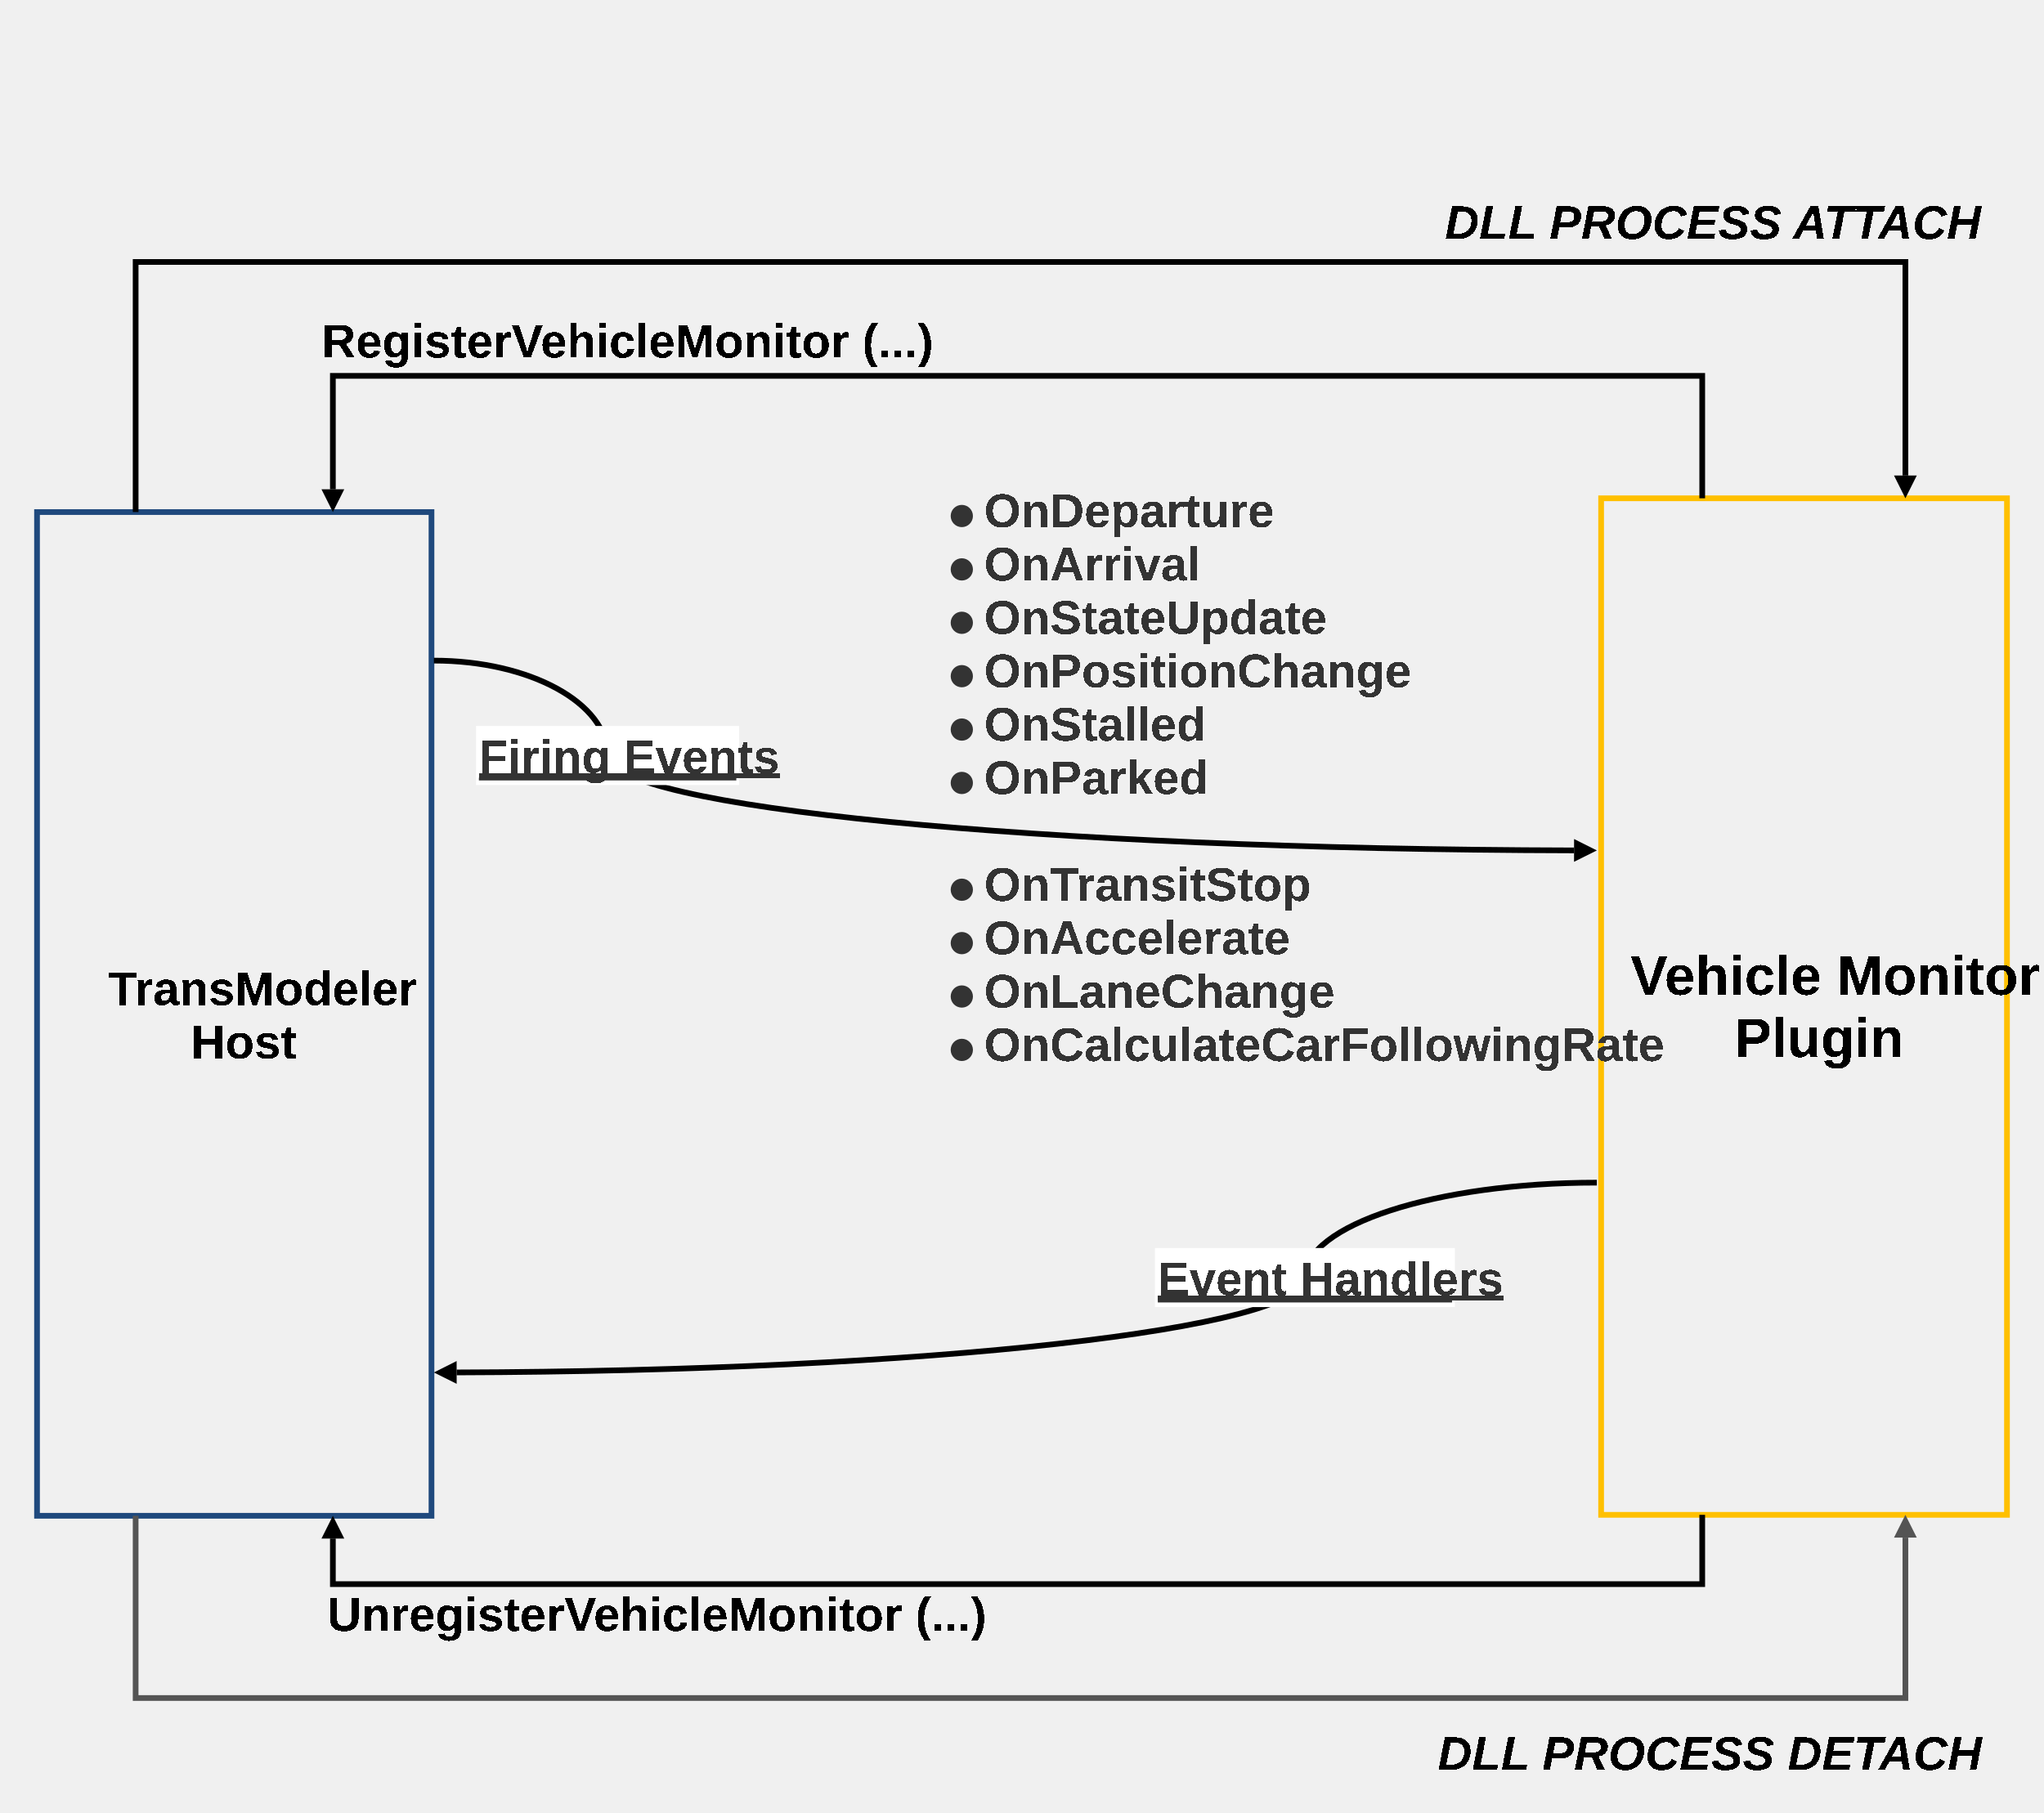
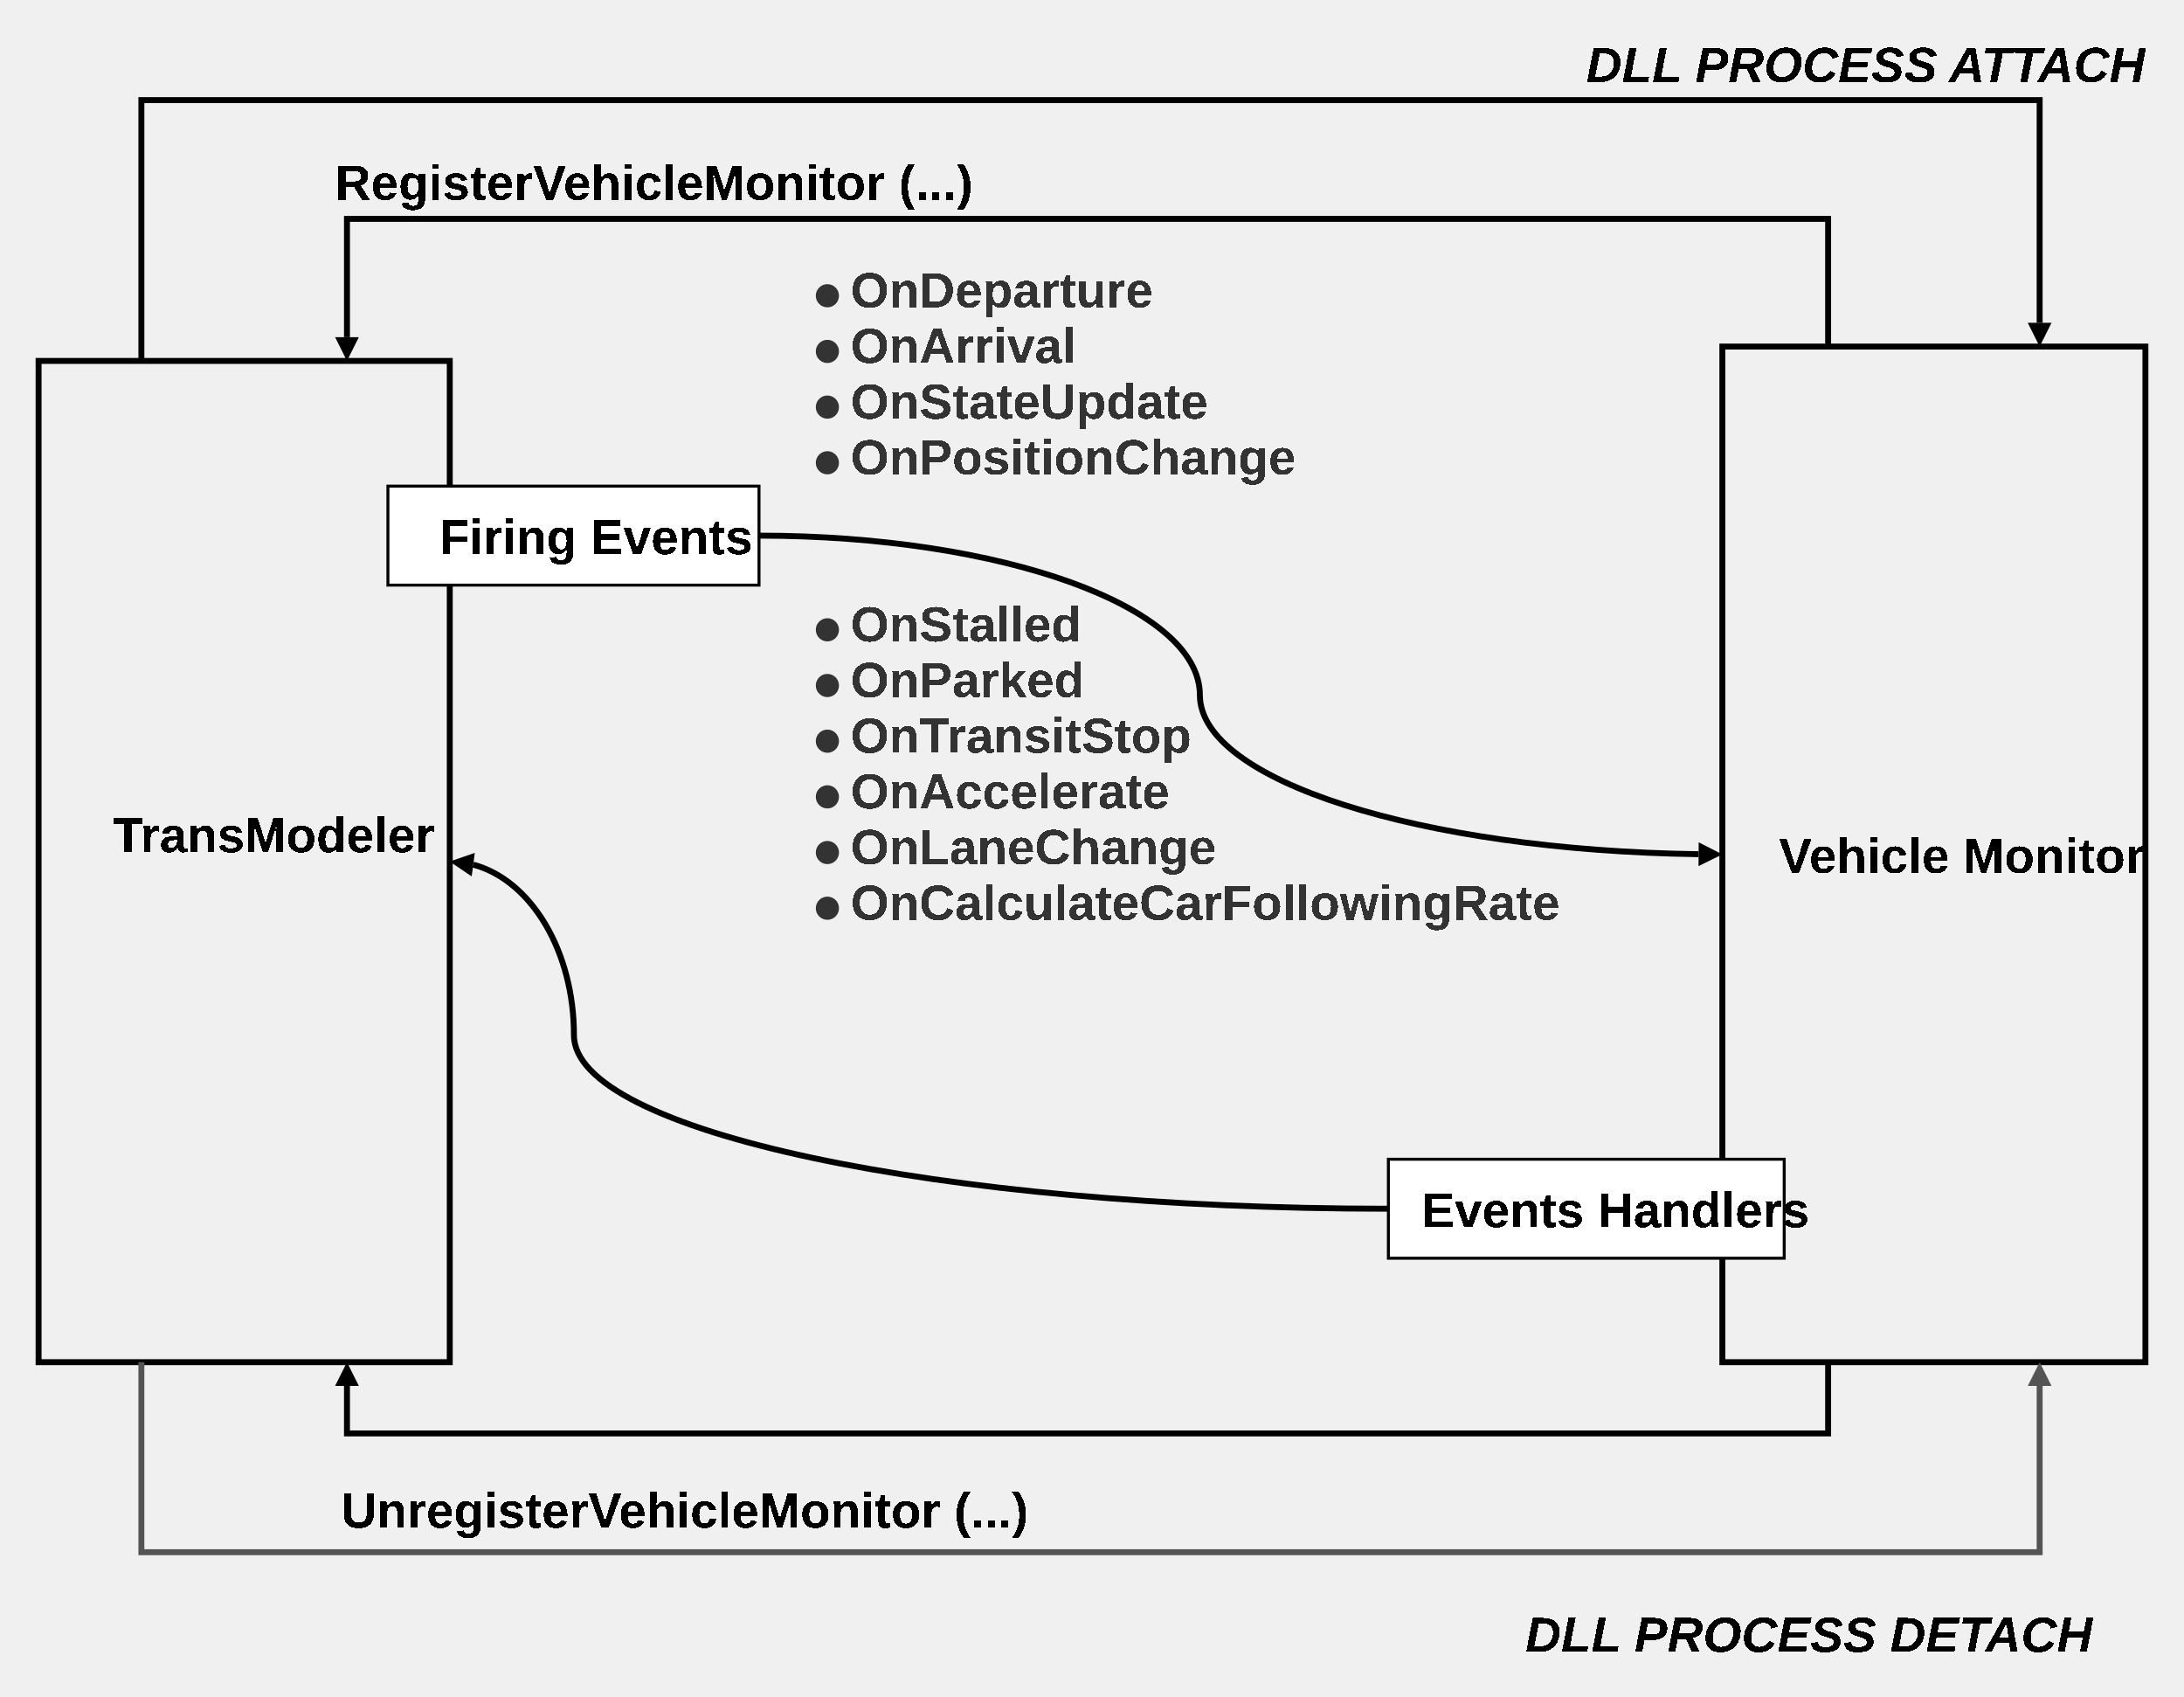
- <svg xmlns="http://www.w3.org/2000/svg" version="1.1" width="717.667" height="636.708" xlink="http://www.w3.org/1999/xlink" style="position:relative;overflow:hidden;" viewBox="189.333 -7 717.667 636.708">
+ <svg xmlns="http://www.w3.org/2000/svg" version="1.1" width="735.667" height="571.417" xlink="http://www.w3.org/1999/xlink" style="position:relative;overflow:hidden;" viewBox="148.333 -8.708 735.667 571.417">
  <defs />
  <g>
-     <g width="138.5" height="352.5" transform="scale(1,1) translate(202.333,172.833)">
-       <g stroke="#1F497D" stroke-opacity="1" stroke-width="2" stroke-dasharray="none" width="138.5" height="352.5" transform="scale(1,1) translate(0,0)" fill="none">
-         <rect width="138.5" height="352.5" />
-       </g>
-       <g width="130.833" height="344.833" transform="scale(1,1) translate(3.833,3.833)">
-         <text width="130.833" height="37.5" transform="scale(1,1) translate(0,153.6667)" xml:space="preserve">
+     <g width="138.5" height="337.167" transform="scale(1,1) translate(161.333,112.833)">
+       <g stroke="#000000" stroke-opacity="1" stroke-width="2" stroke-dasharray="none" width="138.5" height="337.167" transform="scale(1,1) translate(0,0)" fill="none">
+         <rect width="138.5" height="337.167" />
+       </g>
+       <g width="130.833" height="329.5" transform="scale(1,1) translate(3.833,3.833)">
+         <text width="130.833" height="37.5" transform="scale(1,1) translate(0,146)" xml:space="preserve">
          <tspan xml:space="preserve" text-rendering="optimizeSpeed" font-size="16.667" font-weight="bold" font-style="normal" text-decoration="none" fill="#000000" opacity="1" x="21.17" text-anchor="start" y="15.625" textLength="88.493" style="font-family: Arial Narrow, Arial, Helvetica, sans-serif;">TransModeler</tspan>
-           <tspan xml:space="preserve" text-rendering="optimizeSpeed" font-size="16.667" font-weight="bold" font-style="normal" text-decoration="none" fill="#000000" opacity="1" x="50.231" text-anchor="start" y="34.375" textLength="30.371" style="font-family: Arial Narrow, Arial, Helvetica, sans-serif;">Host</tspan>
-         </text>
-       </g>
-     </g>
-     <g width="142.5" height="357" transform="scale(1,1) translate(751.5,168)">
-       <g stroke="#FFC000" stroke-opacity="1" stroke-width="2" stroke-dasharray="none" width="142.5" height="357" transform="scale(1,1) translate(0,0)" fill="none">
-         <rect width="142.5" height="357" />
-       </g>
-       <g width="134.833" height="349.333" transform="scale(1,1) translate(3.833,3.833)">
-         <text width="134.833" height="43.75" transform="scale(1,1) translate(0,152.7917)" xml:space="preserve">
-           <tspan xml:space="preserve" text-rendering="optimizeSpeed" font-size="19.444" font-weight="bold" font-style="normal" text-decoration="none" fill="#000000" opacity="1" x="6.512" text-anchor="start" y="17.708" textLength="121.81" style="font-family: Arial Narrow, Arial, Helvetica, sans-serif;">Vehicle Monitor</tspan>
-           <tspan xml:space="preserve" text-rendering="optimizeSpeed" font-size="19.444" font-weight="bold" font-style="normal" text-decoration="none" fill="#000000" opacity="1" x="43.06" text-anchor="start" y="39.583" textLength="48.714" style="font-family: Arial Narrow, Arial, Helvetica, sans-serif;">Plugin</tspan>
-         </text>
-       </g>
-     </g>
-     <g width="621.375" height="4.833" transform="scale(1,1) translate(236.958,168)">
-       <g transform="scale(1,1) translate(0,0)" fill="#000000" stroke="#000000" stroke-opacity="1">
-         <path d="M 0 4.833 L 0 -83 L 621.375 -83 L 621.375 -8" fill="none" stroke-width="2" stroke-dasharray="none" />
-         <g>
-           <g stroke-dasharray="none">
-             <path d="M625.375,-8L621.375,0L617.375,-8z" stroke="none" fill-opacity="1" />
-           </g>
-         </g>
-       </g>
-       <g stroke-width="0" stroke-dasharray="none" fill="#F2F2F2" opacity="0" width="17.202" height="20.75" transform="scale(1,1) translate(302.087,-93.375)">
+         </text>
+       </g>
+     </g>
+     <g width="125" height="33.333" transform="scale(1,1) translate(279,155)">
+       <g stroke="#000000" stroke-opacity="1" stroke-width="1" stroke-dasharray="none" width="125" height="33.333" transform="scale(1,1) translate(0,0)" fill="#ffffff" fill-opacity="1">
+         <rect width="125" height="33.333" />
+       </g>
+       <g width="124" height="32.333" transform="scale(1,1) translate(0.5,0.5)">
+         <text width="124" height="18.75" transform="scale(1,1) translate(0,6.791667)" xml:space="preserve">
+           <tspan xml:space="preserve" text-rendering="optimizeSpeed" font-size="16.667" font-weight="bold" font-style="normal" text-decoration="none" fill="#000000" opacity="1" x="16.81" text-anchor="start" y="15.625" textLength="90.381" style="font-family: Arial Narrow, Arial, Helvetica, sans-serif;">Firing Events</tspan>
+         </text>
+       </g>
+     </g>
+     <g width="142.5" height="342" transform="scale(1,1) translate(728.5,108)">
+       <g stroke="#000000" stroke-opacity="1" stroke-width="2" stroke-dasharray="none" width="142.5" height="342" transform="scale(1,1) translate(0,0)" fill="none">
+         <rect width="142.5" height="342" />
+       </g>
+       <g width="134.833" height="334.333" transform="scale(1,1) translate(3.833,3.833)">
+         <text width="134.833" height="56.25" transform="scale(1,1) translate(0,139.0417)" xml:space="preserve">
+           <tspan xml:space="preserve" text-rendering="optimizeSpeed" font-size="16.667" font-weight="bold" font-style="normal" text-decoration="none" fill="#000000" opacity="1" x="15.195" text-anchor="start" y="34.375" textLength="104.443" style="font-family: Arial Narrow, Arial, Helvetica, sans-serif;">Vehicle Monitor</tspan>
+         </text>
+       </g>
+     </g>
+     <g width="639.417" height="4.833" transform="scale(1,1) translate(195.958,108)">
+       <g transform="scale(1,1) translate(0,0)" fill="#000000" stroke="#000000" stroke-opacity="1">
+         <path d="M 0 4.833 L 0 -83 L 639.417 -83 L 639.417 -8" fill="none" stroke-width="2" stroke-dasharray="none" />
+         <g>
+           <g stroke-dasharray="none">
+             <path d="M643.417,-8L639.417,0L635.417,-8z" stroke="none" fill-opacity="1" />
+           </g>
+         </g>
+       </g>
+       <g stroke-width="0" stroke-dasharray="none" fill="#F2F2F2" opacity="0" width="17.202" height="20.75" transform="scale(1,1) translate(311.107,-93.375)">
        <rect width="17.202" height="20.75" />
      </g>
-       <g width="15.202" height="87.833" transform="scale(1,1) translate(303.087,-92.375)">
+       <g width="15.202" height="87.833" transform="scale(1,1) translate(312.107,-92.375)">
        <text width="15.202" height="18.75" transform="scale(1,1) translate(0,0)" xml:space="preserve" />
      </g>
    </g>
-     <g width="621.375" height="2" transform="scale(1,1) translate(236.958,525)">
+     <g width="639.417" height="2" transform="scale(1,1) translate(195.958,450)">
      <g transform="scale(1,1) translate(0,0)" fill="#545454" stroke="#545454" stroke-opacity="1">
-         <path d="M 0 0.333 L 0 64.333 L 621.375 64.333 L 621.375 8" fill="none" stroke-width="2" stroke-dasharray="none" />
-         <g>
-           <g stroke-dasharray="none">
-             <path d="M617.375,8L621.375,0L625.375,8z" stroke="none" fill-opacity="1" />
-           </g>
-         </g>
-       </g>
-       <g stroke-width="0" stroke-dasharray="none" fill="#F2F2F2" opacity="0" width="40.005" height="20.75" transform="scale(1,1) translate(290.685,53.958)">
+         <path d="M 0 0 L 0 64 L 639.417 64 L 639.417 8" fill="none" stroke-width="2" stroke-dasharray="none" />
+         <g>
+           <g stroke-dasharray="none">
+             <path d="M635.417,8L639.417,0L643.417,8z" stroke="none" fill-opacity="1" />
+           </g>
+         </g>
+       </g>
+       <g stroke-width="0" stroke-dasharray="none" fill="#F2F2F2" opacity="0" width="40.005" height="20.75" transform="scale(1,1) translate(299.706,53.625)">
        <rect width="40.005" height="20.75" />
      </g>
-       <g width="38.005" height="64.333" transform="scale(1,1) translate(291.685,54.958)">
+       <g width="38.005" height="64" transform="scale(1,1) translate(300.706,54.625)">
        <text width="38.005" height="18.75" transform="scale(1,1) translate(0,0)" xml:space="preserve" />
      </g>
    </g>
-     <g width="408.333" height="66.667" transform="scale(1,1) translate(341.667,225)">
-       <g transform="scale(1,1) translate(0,0)" fill="#000000" stroke="#000000" stroke-opacity="1">
-         <path d="M 0 0 A 61 33.333 0 0 1 61 33.333 A 347.333 33.333 0 0 0 400.333 66.658" fill="none" stroke-width="2" stroke-dasharray="none" />
-         <g>
-           <g stroke-dasharray="none">
-             <path d="M400.338,62.658L408.333,66.667L400.328,70.658z" stroke="none" fill-opacity="1" />
-           </g>
-         </g>
-       </g>
-       <g stroke-width="0" stroke-dasharray="none" fill="#FFFFFF" opacity="1" width="92.381" height="20.75" transform="scale(1,1) translate(14.81,22.958)">
-         <rect width="92.381" height="20.75" />
-       </g>
-       <g width="90.381" height="66.667" transform="scale(1,1) translate(15.81,23.958)">
-         <text width="90.381" height="18.75" transform="scale(1,1) translate(0,0)" xml:space="preserve">
-           <tspan xml:space="preserve" text-rendering="optimizeSpeed" font-size="16.667" font-weight="bold" font-style="normal" text-decoration="underline" fill="#333333" opacity="1" x="0" text-anchor="start" y="15.625" textLength="90.381" style="font-family: Arial Narrow, Arial, Helvetica, sans-serif;">Firing Events</tspan>
-         </text>
-         <g width="90.381" height="18.75" transform="scale(1,1) translate(0,0)">
-           <path d="M0,17.625h90.381" stroke-width="1" stroke="#333333" fill="none" />
-         </g>
-       </g>
-     </g>
-     <g width="408.333" height="66.667" transform="scale(1,1) translate(341.667,408.333)">
-       <g transform="scale(1,1) translate(0,0)" fill="#000000" stroke="#000000" stroke-opacity="1">
-         <path d="M 8 66.656 A 305.833 33.333 0 0 0 305.833 33.333 A 102.5 33.333 0 0 1 408.333 0" fill="none" stroke-width="2" stroke-dasharray="none" />
-         <g>
-           <g stroke-dasharray="none">
-             <path d="M8.006,70.656L0,66.667L7.994,62.656z" stroke="none" fill-opacity="1" />
-           </g>
-         </g>
-       </g>
-       <g stroke-width="0" stroke-dasharray="none" fill="#FFFFFF" opacity="1" width="105.304" height="20.75" transform="scale(1,1) translate(253.181,22.958)">
-         <rect width="105.304" height="20.75" />
-       </g>
-       <g width="103.304" height="66.667" transform="scale(1,1) translate(254.181,23.958)">
-         <text width="103.304" height="18.75" transform="scale(1,1) translate(0,0)" xml:space="preserve">
-           <tspan xml:space="preserve" text-rendering="optimizeSpeed" font-size="16.667" font-weight="bold" font-style="normal" text-decoration="underline" fill="#333333" opacity="1" x="0" text-anchor="start" y="15.625" textLength="103.304" style="font-family: Arial Narrow, Arial, Helvetica, sans-serif;">Event Handlers</tspan>
-         </text>
-         <g width="103.304" height="18.75" transform="scale(1,1) translate(0,0)">
-           <path d="M0,17.625h103.304" stroke-width="1" stroke="#333333" fill="none" />
-         </g>
-       </g>
-     </g>
-     <g width="480.792" height="4.833" transform="scale(1,1) translate(306.208,168)">
-       <g transform="scale(1,1) translate(0,0)" fill="#000000" stroke="#000000" stroke-opacity="1">
-         <path d="M 0 -3.167 L 0 -43 L 480.792 -43 L 480.792 0" fill="none" stroke-width="2" stroke-dasharray="none" />
+     <g width="324.5" height="107.333" transform="scale(1,1) translate(404,171.667)">
+       <g transform="scale(1,1) translate(0,0)" fill="#000000" stroke="#000000" stroke-opacity="1">
+         <path d="M 0 0 A 148.5 53.667 0 0 1 148.5 53.667 A 176 53.667 0 0 0 316.5 107.278" fill="none" stroke-width="2" stroke-dasharray="none" />
+         <g>
+           <g stroke-dasharray="none">
+             <path d="M316.528,103.279L324.5,107.333L316.473,111.278z" stroke="none" fill-opacity="1" />
+           </g>
+         </g>
+       </g>
+     </g>
+     <g width="316.167" height="116.917" transform="scale(1,1) translate(299.833,281.417)">
+       <g transform="scale(1,1) translate(0,0)" fill="#000000" stroke="#000000" stroke-opacity="1">
+         <path d="M 7.909 1.043 A 41.833 58.458 0 0 1 41.833 58.458 A 274.333 58.458 0 0 0 316.167 116.917" fill="none" stroke-width="2" stroke-dasharray="none" />
+         <g>
+           <g stroke-dasharray="none">
+             <path d="M7.386,5.009L-0.023,-0.003L8.432,-2.922z" stroke="none" fill-opacity="1" />
+           </g>
+         </g>
+       </g>
+     </g>
+     <g width="498.917" height="4.833" transform="scale(1,1) translate(265.208,108)">
+       <g transform="scale(1,1) translate(0,0)" fill="#000000" stroke="#000000" stroke-opacity="1">
+         <path d="M 0 -3.167 L 0 -43 L 498.917 -43 L 498.917 0" fill="none" stroke-width="2" stroke-dasharray="none" />
        <g>
          <g stroke-dasharray="none">
            <path d="M4,-3.167L0,4.833L-4,-3.167z" stroke="none" fill-opacity="1" />
          </g>
        </g>
      </g>
-       <g stroke-width="0" stroke-dasharray="none" fill="#ffffff" opacity="0" width="15.949" height="20.75" transform="scale(1,1) translate(232.422,-53.375)">
+       <g stroke-width="0" stroke-dasharray="none" fill="#FFFFFF" opacity="0" width="15.949" height="20.75" transform="scale(1,1) translate(241.484,-53.375)">
        <rect width="15.949" height="20.75" />
      </g>
-       <g width="13.949" height="47.833" transform="scale(1,1) translate(233.422,-52.375)">
+       <g width="13.949" height="47.833" transform="scale(1,1) translate(242.484,-52.375)">
        <text width="13.949" height="18.75" transform="scale(1,1) translate(0,0)" xml:space="preserve" />
      </g>
-       <g fill="#9999FF" stroke="#9999FF" stroke-opacity="1" opacity="0" transform="scale(1,1) translate(0,0)">
-         <path fill="none" stroke-width="1" stroke-dasharray="none" d="M0,0" />
-       </g>
-     </g>
-     <g width="480.792" height="2" transform="scale(1,1) translate(306.208,525)">
-       <g transform="scale(1,1) translate(0,0)" fill="#000000" stroke="#000000" stroke-opacity="1">
-         <path d="M 0 8.333 L 0 24.333 L 480.792 24.333 L 480.792 0" fill="none" stroke-width="2" stroke-dasharray="none" />
-         <g>
-           <g stroke-dasharray="none">
-             <path d="M-4,8.333L0,0.333L4,8.333z" stroke="none" fill-opacity="1" />
-           </g>
-         </g>
-       </g>
-       <g stroke-width="0" stroke-dasharray="none" fill="#FDEADA" opacity="0" width="32.404" height="20.75" transform="scale(1,1) translate(224.194,13.958)">
+     </g>
+     <g width="498.917" height="2" transform="scale(1,1) translate(265.208,450)">
+       <g transform="scale(1,1) translate(0,0)" fill="#000000" stroke="#000000" stroke-opacity="1">
+         <path d="M 0 8 L 0 24 L 498.917 24 L 498.917 0" fill="none" stroke-width="2" stroke-dasharray="none" />
+         <g>
+           <g stroke-dasharray="none">
+             <path d="M-4,8L0,0L4,8z" stroke="none" fill-opacity="1" />
+           </g>
+         </g>
+       </g>
+       <g stroke-width="0" stroke-dasharray="none" fill="#FDEADA" opacity="0" width="32.404" height="20.75" transform="scale(1,1) translate(233.257,13.625)">
        <rect width="32.404" height="20.75" />
      </g>
-       <g width="30.404" height="24.333" transform="scale(1,1) translate(225.194,14.958)">
+       <g width="30.404" height="24" transform="scale(1,1) translate(234.257,14.625)">
        <text width="30.404" height="18.75" transform="scale(1,1) translate(0,0)" xml:space="preserve" />
      </g>
    </g>
-     <g width="211.556" height="206.25" transform="scale(1,1) translate(519.222,162.5)">
-       <g stroke="#000000" stroke-opacity="1" stroke-width="0" stroke-dasharray="none" width="211.556" height="206.25" transform="scale(1,1) translate(0,0)" fill="none">
-         <rect width="211.556" height="206.25" />
-       </g>
-       <g width="211.556" height="206.25" transform="scale(1,1) translate(0,0)">
-         <text width="211.556" height="206.25" transform="scale(1,1) translate(0,0)" xml:space="preserve">
+     <g width="211.556" height="225" transform="scale(1,1) translate(419.222,79.167)">
+       <g stroke="#000000" stroke-opacity="1" stroke-width="0" stroke-dasharray="none" width="211.556" height="225" transform="scale(1,1) translate(0,0)" fill="none">
+         <rect width="211.556" height="225" />
+       </g>
+       <g width="211.556" height="225" transform="scale(1,1) translate(0,0)">
+         <text width="211.556" height="225" transform="scale(1,1) translate(0,0)" xml:space="preserve">
          <tspan xml:space="preserve" text-rendering="optimizeSpeed" font-size="16.667" font-weight="bold" font-style="normal" text-decoration="none" fill="#333333" opacity="1" x="15.625" text-anchor="start" y="15.625" textLength="83.529" style="font-family: Arial Narrow, Arial, Helvetica, sans-serif;">OnDeparture</tspan>
          <tspan xml:space="preserve" text-rendering="optimizeSpeed" font-size="16.667" font-weight="bold" font-style="normal" text-decoration="none" fill="#333333" opacity="1" x="15.625" text-anchor="start" y="34.375" textLength="62.288" style="font-family: Arial Narrow, Arial, Helvetica, sans-serif;">OnArrival</tspan>
          <tspan xml:space="preserve" text-rendering="optimizeSpeed" font-size="16.667" font-weight="bold" font-style="normal" text-decoration="none" fill="#333333" opacity="1" x="15.625" text-anchor="start" y="53.125" textLength="98.714" style="font-family: Arial Narrow, Arial, Helvetica, sans-serif;">OnStateUpdate</tspan>
          <tspan xml:space="preserve" text-rendering="optimizeSpeed" font-size="16.667" font-weight="bold" font-style="normal" text-decoration="none" fill="#333333" opacity="1" x="15.625" text-anchor="start" y="71.875" textLength="123.014" style="font-family: Arial Narrow, Arial, Helvetica, sans-serif;">OnPositionChange</tspan>
-           <tspan xml:space="preserve" text-rendering="optimizeSpeed" font-size="16.667" font-weight="bold" font-style="normal" text-decoration="none" fill="#333333" opacity="1" x="15.625" text-anchor="start" y="90.625" textLength="63.802" style="font-family: Arial Narrow, Arial, Helvetica, sans-serif;">OnStalled</tspan>
-           <tspan xml:space="preserve" text-rendering="optimizeSpeed" font-size="16.667" font-weight="bold" font-style="normal" text-decoration="none" fill="#333333" opacity="1" x="15.625" text-anchor="start" y="109.375" textLength="64.567" style="font-family: Arial Narrow, Arial, Helvetica, sans-serif;">OnParked</tspan>
-           <tspan xml:space="preserve" text-rendering="optimizeSpeed" font-size="16.667" font-weight="bold" font-style="normal" text-decoration="none" fill="#333333" opacity="1" x="15.625" text-anchor="start" y="146.875" textLength="94.173" style="font-family: Arial Narrow, Arial, Helvetica, sans-serif;">OnTransitStop</tspan>
-           <tspan xml:space="preserve" text-rendering="optimizeSpeed" font-size="16.667" font-weight="bold" font-style="normal" text-decoration="none" fill="#333333" opacity="1" x="15.625" text-anchor="start" y="165.625" textLength="88.118" style="font-family: Arial Narrow, Arial, Helvetica, sans-serif;">OnAccelerate</tspan>
-           <tspan xml:space="preserve" text-rendering="optimizeSpeed" font-size="16.667" font-weight="bold" font-style="normal" text-decoration="none" fill="#333333" opacity="1" x="15.625" text-anchor="start" y="184.375" textLength="101.009" style="font-family: Arial Narrow, Arial, Helvetica, sans-serif;">OnLaneChange</tspan>
-           <tspan xml:space="preserve" text-rendering="optimizeSpeed" font-size="16.667" font-weight="bold" font-style="normal" text-decoration="none" fill="#333333" opacity="1" x="15.625" text-anchor="start" y="203.125" textLength="195.931" style="font-family: Arial Narrow, Arial, Helvetica, sans-serif;">OnCalculateCarFollowingRate</tspan>
-         </text>
-         <g width="211.556" height="206.25" transform="scale(1,1) translate(0,0)">
+           <tspan xml:space="preserve" text-rendering="optimizeSpeed" font-size="16.667" font-weight="bold" font-style="normal" text-decoration="none" fill="#333333" opacity="1" x="15.625" text-anchor="start" y="128.125" textLength="63.802" style="font-family: Arial Narrow, Arial, Helvetica, sans-serif;">OnStalled</tspan>
+           <tspan xml:space="preserve" text-rendering="optimizeSpeed" font-size="16.667" font-weight="bold" font-style="normal" text-decoration="none" fill="#333333" opacity="1" x="15.625" text-anchor="start" y="146.875" textLength="64.567" style="font-family: Arial Narrow, Arial, Helvetica, sans-serif;">OnParked</tspan>
+           <tspan xml:space="preserve" text-rendering="optimizeSpeed" font-size="16.667" font-weight="bold" font-style="normal" text-decoration="none" fill="#333333" opacity="1" x="15.625" text-anchor="start" y="165.625" textLength="94.173" style="font-family: Arial Narrow, Arial, Helvetica, sans-serif;">OnTransitStop</tspan>
+           <tspan xml:space="preserve" text-rendering="optimizeSpeed" font-size="16.667" font-weight="bold" font-style="normal" text-decoration="none" fill="#333333" opacity="1" x="15.625" text-anchor="start" y="184.375" textLength="88.118" style="font-family: Arial Narrow, Arial, Helvetica, sans-serif;">OnAccelerate</tspan>
+           <tspan xml:space="preserve" text-rendering="optimizeSpeed" font-size="16.667" font-weight="bold" font-style="normal" text-decoration="none" fill="#333333" opacity="1" x="15.625" text-anchor="start" y="203.125" textLength="101.009" style="font-family: Arial Narrow, Arial, Helvetica, sans-serif;">OnLaneChange</tspan>
+           <tspan xml:space="preserve" text-rendering="optimizeSpeed" font-size="16.667" font-weight="bold" font-style="normal" text-decoration="none" fill="#333333" opacity="1" x="15.625" text-anchor="start" y="221.875" textLength="195.931" style="font-family: Arial Narrow, Arial, Helvetica, sans-serif;">OnCalculateCarFollowingRate</tspan>
+         </text>
+         <g width="211.556" height="225" transform="scale(1,1) translate(0,0)">
          <g width="7.812" height="7.812" transform="scale(1,1) translate(3.906,7.812)" fill="#333333" stroke="none" stroke-width="0" stroke-dasharray="none">
            <ellipse rx="3.906" ry="3.906" cx="3.906" cy="3.906" />
          </g>
          <g width="7.812" height="7.812" transform="scale(1,1) translate(3.906,26.562)" fill="#333333" stroke="none" stroke-width="0" stroke-dasharray="none">
            <ellipse rx="3.906" ry="3.906" cx="3.906" cy="3.906" />
          </g>
          <g width="7.812" height="7.812" transform="scale(1,1) translate(3.906,45.312)" fill="#333333" stroke="none" stroke-width="0" stroke-dasharray="none">
            <ellipse rx="3.906" ry="3.906" cx="3.906" cy="3.906" />
          </g>
          <g width="7.812" height="7.812" transform="scale(1,1) translate(3.906,64.062)" fill="#333333" stroke="none" stroke-width="0" stroke-dasharray="none">
            <ellipse rx="3.906" ry="3.906" cx="3.906" cy="3.906" />
          </g>
-           <g width="7.812" height="7.812" transform="scale(1,1) translate(3.906,82.812)" fill="#333333" stroke="none" stroke-width="0" stroke-dasharray="none">
-             <ellipse rx="3.906" ry="3.906" cx="3.906" cy="3.906" />
-           </g>
-           <g width="7.812" height="7.812" transform="scale(1,1) translate(3.906,101.562)" fill="#333333" stroke="none" stroke-width="0" stroke-dasharray="none">
+           <g width="7.812" height="7.812" transform="scale(1,1) translate(3.906,120.312)" fill="#333333" stroke="none" stroke-width="0" stroke-dasharray="none">
            <ellipse rx="3.906" ry="3.906" cx="3.906" cy="3.906" />
          </g>
          <g width="7.812" height="7.812" transform="scale(1,1) translate(3.906,139.062)" fill="#333333" stroke="none" stroke-width="0" stroke-dasharray="none">
            <ellipse rx="3.906" ry="3.906" cx="3.906" cy="3.906" />
          </g>
          <g width="7.812" height="7.812" transform="scale(1,1) translate(3.906,157.812)" fill="#333333" stroke="none" stroke-width="0" stroke-dasharray="none">
            <ellipse rx="3.906" ry="3.906" cx="3.906" cy="3.906" />
          </g>
          <g width="7.812" height="7.812" transform="scale(1,1) translate(3.906,176.562)" fill="#333333" stroke="none" stroke-width="0" stroke-dasharray="none">
            <ellipse rx="3.906" ry="3.906" cx="3.906" cy="3.906" />
          </g>
          <g width="7.812" height="7.812" transform="scale(1,1) translate(3.906,195.312)" fill="#333333" stroke="none" stroke-width="0" stroke-dasharray="none">
            <ellipse rx="3.906" ry="3.906" cx="3.906" cy="3.906" />
          </g>
-         </g>
-       </g>
-     </g>
-     <g width="153.743" height="18.75" transform="scale(1,1) translate(696.628,61.292)">
+           <g width="7.812" height="7.812" transform="scale(1,1) translate(3.906,214.062)" fill="#333333" stroke="none" stroke-width="0" stroke-dasharray="none">
+             <ellipse rx="3.906" ry="3.906" cx="3.906" cy="3.906" />
+           </g>
+         </g>
+       </g>
+     </g>
+     <g width="153.743" height="18.75" transform="scale(1,1) translate(682.628,3.292)">
      <g stroke="#545454" stroke-opacity="1" stroke-width="0" stroke-dasharray="none" width="153.743" height="18.75" transform="scale(1,1) translate(0,0)" fill="none">
        <rect width="153.743" height="18.75" />
      </g>
      <g width="153.743" height="18.75" transform="scale(1,1) translate(0,0)">
        <text width="153.743" height="18.75" transform="scale(1,1) translate(0,0)" xml:space="preserve">
          <tspan xml:space="preserve" text-rendering="optimizeSpeed" font-size="16.667" font-weight="bold" font-style="italic" text-decoration="none" fill="#000000" opacity="1" x="0" text-anchor="start" y="15.625" textLength="153.743" style="font-family: Arial Narrow, Arial, Helvetica, sans-serif;">DLL PROCESS ATTACH</tspan>
        </text>
      </g>
    </g>
-     <g width="179.997" height="18.75" transform="scale(1,1) translate(302.235,102.958)">
+     <g width="179.997" height="18.75" transform="scale(1,1) translate(261.235,42.958)">
      <g stroke="#545454" stroke-opacity="1" stroke-width="0" stroke-dasharray="none" width="179.997" height="18.75" transform="scale(1,1) translate(0,0)" fill="none">
        <rect width="179.997" height="18.75" />
      </g>
      <g width="179.997" height="18.75" transform="scale(1,1) translate(0,0)">
        <text width="179.997" height="18.75" transform="scale(1,1) translate(0,0)" xml:space="preserve">
          <tspan xml:space="preserve" text-rendering="optimizeSpeed" font-size="16.667" font-weight="bold" font-style="normal" text-decoration="none" fill="#000000" opacity="1" x="0" text-anchor="start" y="15.625" textLength="179.997" style="font-family: Arial Narrow, Arial, Helvetica, sans-serif;">RegisterVehicleMonitor (...)</tspan>
        </text>
      </g>
    </g>
-     <g width="163.965" height="18.75" transform="scale(1,1) translate(689.481,598.958)">
+     <g width="163.965" height="18.75" transform="scale(1,1) translate(657.481,531.958)">
      <g stroke="#545454" stroke-opacity="1" stroke-width="0" stroke-dasharray="none" width="163.965" height="18.75" transform="scale(1,1) translate(0,0)" fill="none">
        <rect width="163.965" height="18.75" />
      </g>
      <g width="163.965" height="18.75" transform="scale(1,1) translate(0,0)">
        <text width="163.965" height="18.75" transform="scale(1,1) translate(0,0)" xml:space="preserve">
          <tspan xml:space="preserve" text-rendering="optimizeSpeed" font-size="16.667" font-weight="bold" font-style="italic" text-decoration="none" fill="#000000" opacity="1" x="0" text-anchor="start" y="15.625" textLength="160.156" style="font-family: Arial Narrow, Arial, Helvetica, sans-serif;"> DLL PROCESS DETACH</tspan>
        </text>
      </g>
    </g>
-     <g width="193.669" height="18.75" transform="scale(1,1) translate(304.208,550.146)">
+     <g width="193.669" height="18.75" transform="scale(1,1) translate(263.208,490.146)">
      <g stroke="#545454" stroke-opacity="1" stroke-width="0" stroke-dasharray="none" width="193.669" height="18.75" transform="scale(1,1) translate(0,0)" fill="none">
        <rect width="193.669" height="18.75" />
      </g>
      <g width="193.669" height="18.75" transform="scale(1,1) translate(0,0)">
        <text width="193.669" height="18.75" transform="scale(1,1) translate(0,0)" xml:space="preserve">
          <tspan xml:space="preserve" text-rendering="optimizeSpeed" font-size="16.667" font-weight="bold" font-style="normal" text-decoration="none" fill="#000000" opacity="1" x="0" text-anchor="start" y="15.625" textLength="193.669" style="font-family: Arial Narrow, Arial, Helvetica, sans-serif;">UnregisterVehicleMonitor (...)</tspan>
        </text>
      </g>
    </g>
+     <g width="133.333" height="33.333" transform="scale(1,1) translate(616,381.667)">
+       <g stroke="#000000" stroke-opacity="1" stroke-width="1" stroke-dasharray="none" width="133.333" height="33.333" transform="scale(1,1) translate(0,0)" fill="#FFFFFF" fill-opacity="1">
+         <rect width="133.333" height="33.333" />
+       </g>
+       <g width="132.333" height="32.333" transform="scale(1,1) translate(0.5,0.5)">
+         <text width="132.333" height="18.75" transform="scale(1,1) translate(0,6.791667)" xml:space="preserve">
+           <tspan xml:space="preserve" text-rendering="optimizeSpeed" font-size="16.667" font-weight="bold" font-style="normal" text-decoration="none" fill="#000000" opacity="1" x="10.714" text-anchor="start" y="15.625" textLength="110.905" style="font-family: Arial Narrow, Arial, Helvetica, sans-serif;">Events Handlers</tspan>
+         </text>
+       </g>
+     </g>
  </g>
</svg>
